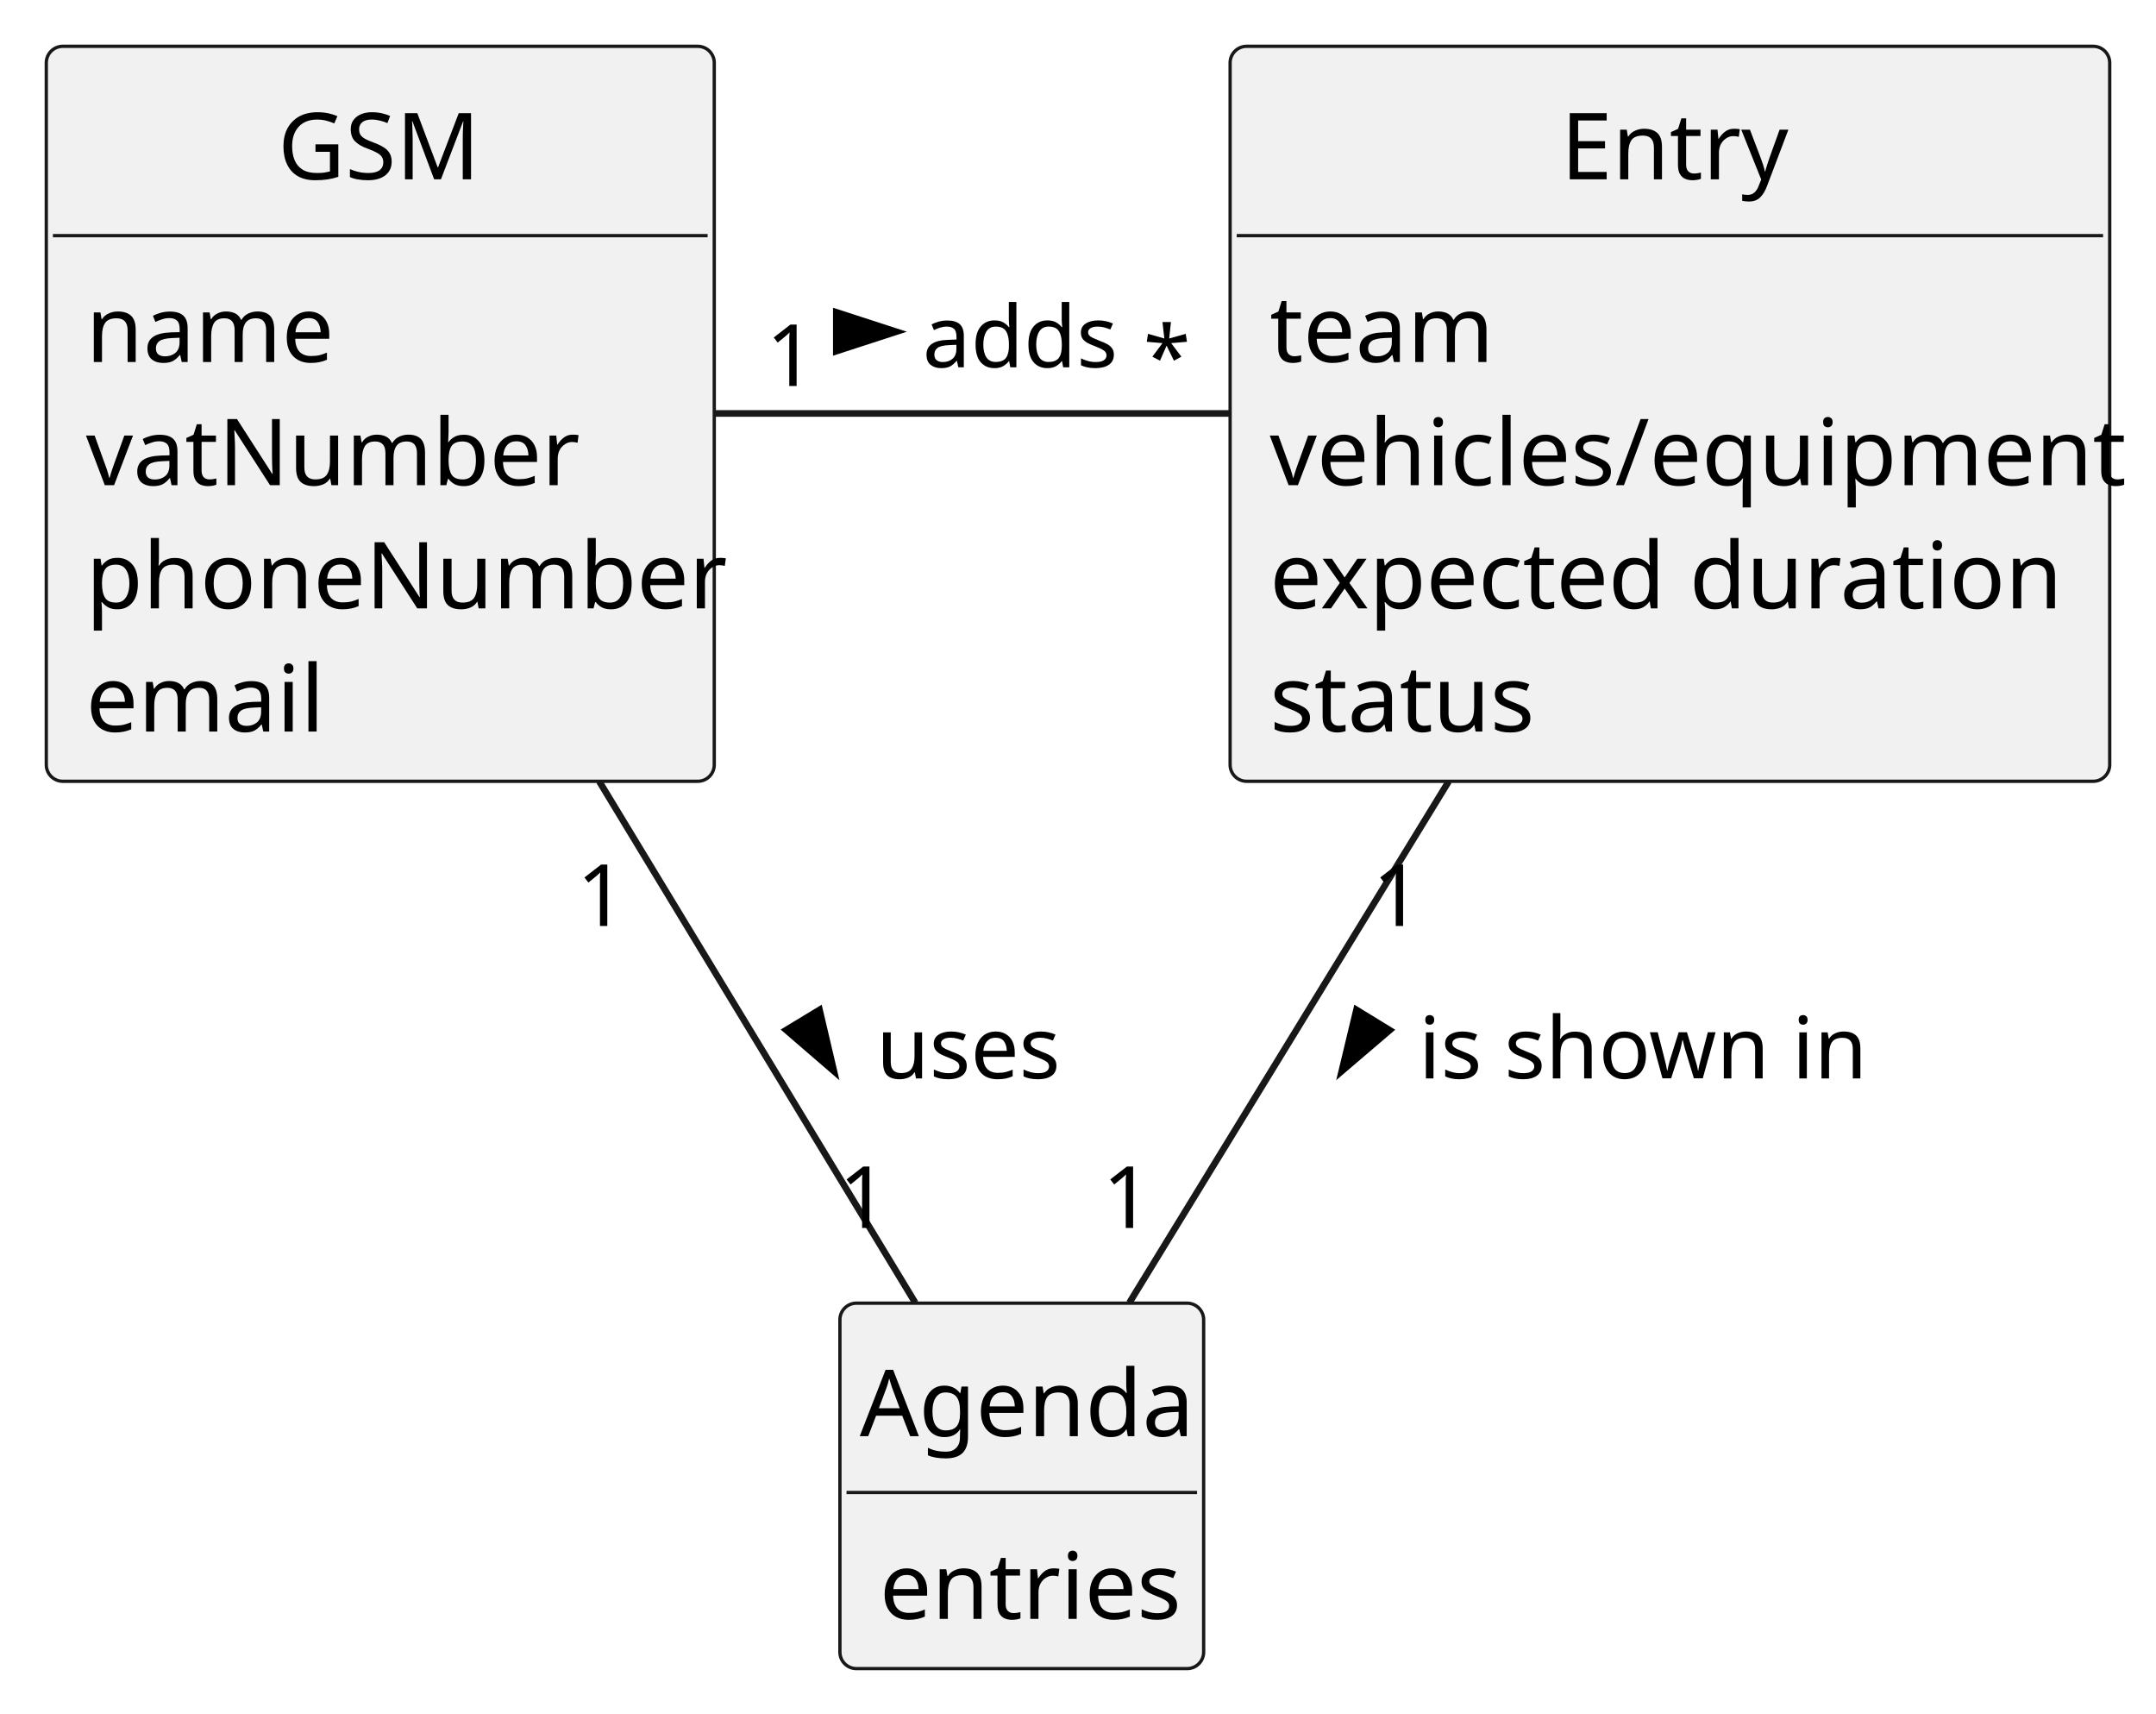
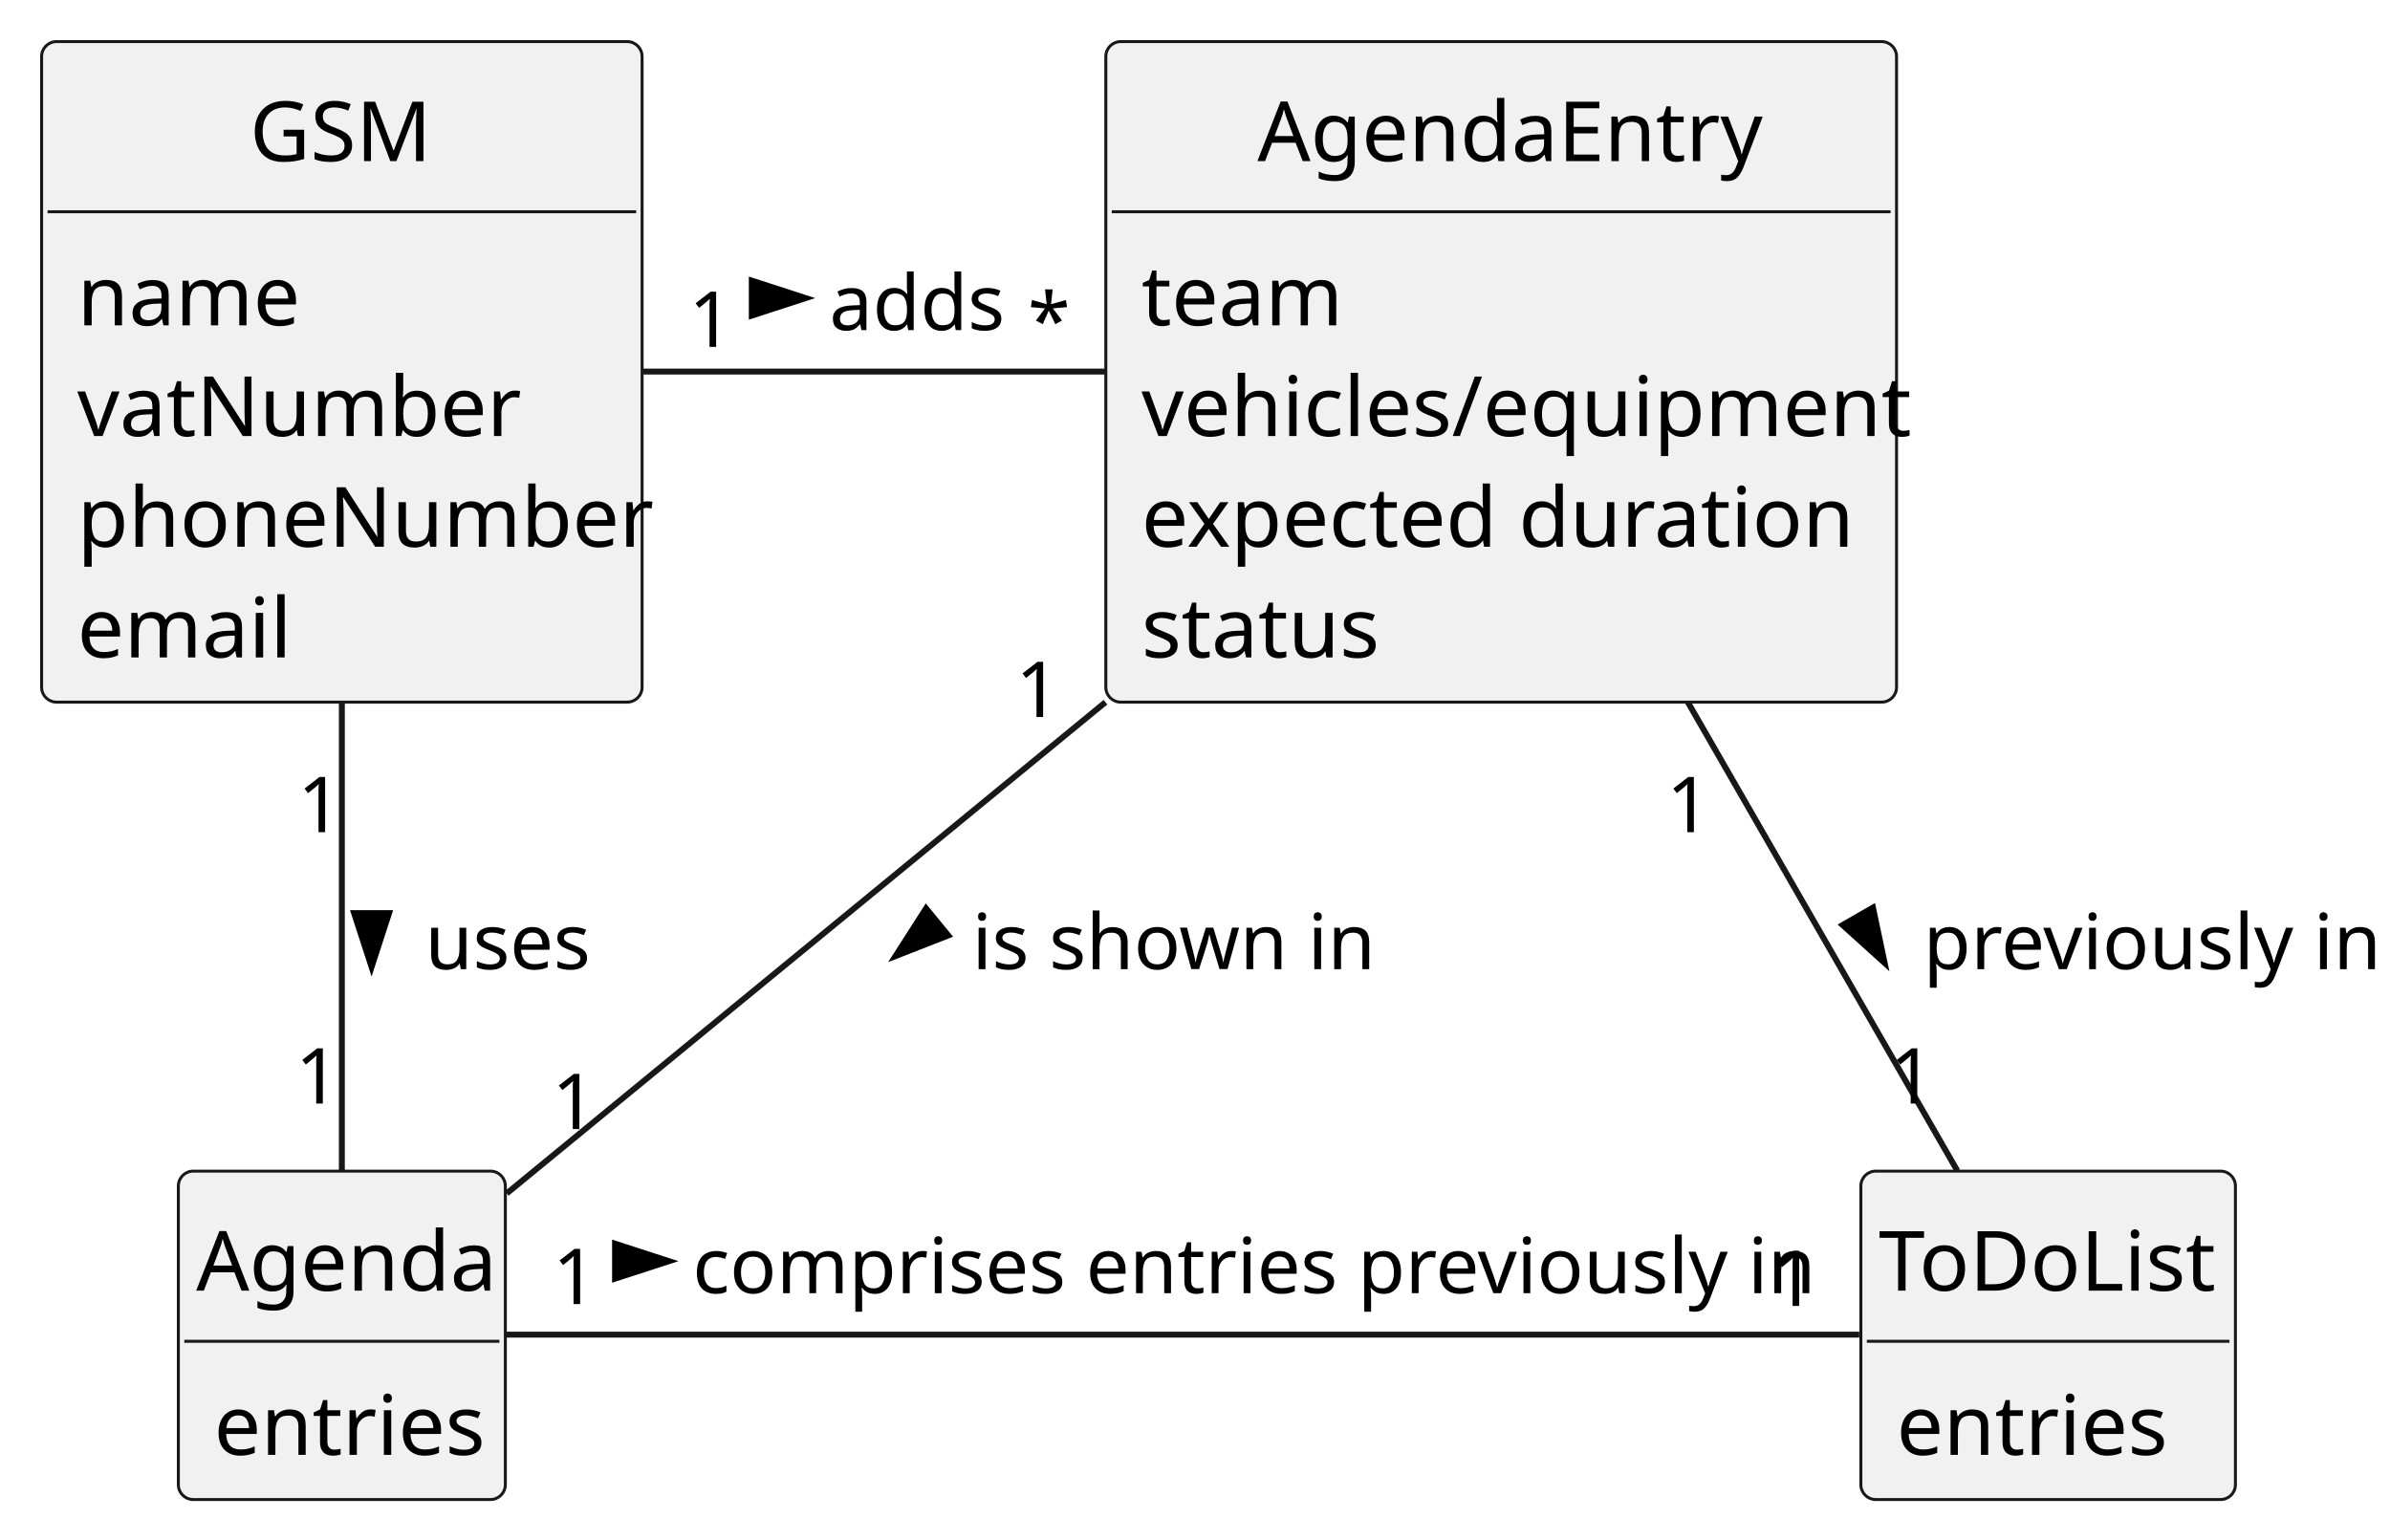
- <svg xmlns="http://www.w3.org/2000/svg" contentStyleType="text/css" height="259px" preserveAspectRatio="none" style="width:326px;height:259px;background:#FFFFFF;" version="1.1" viewBox="0 0 326 259" width="326px" zoomAndPan="magnify">
+ <svg xmlns="http://www.w3.org/2000/svg" contentStyleType="text/css" height="259px" preserveAspectRatio="none" style="width:402px;height:259px;background:#FFFFFF;" version="1.1" viewBox="0 0 402 259" width="402px" zoomAndPan="magnify">
  <defs />
  <g>
    <g id="elem_GSM">
      <rect codeLine="18" fill="#F1F1F1" height="111.106" id="GSM" rx="2.5" ry="2.5" style="stroke:#181818;stroke-width:0.5;" width="101" x="7" y="7" />
      <text fill="#000000" font-family="sans-serif" font-size="14" lengthAdjust="spacing" textLength="31" x="42" y="27.107">GSM</text>
      <line style="stroke:#181818;stroke-width:0.5;" x1="8" x2="107" y1="35.621" y2="35.621" />
      <text fill="#000000" font-family="sans-serif" font-size="14" lengthAdjust="spacing" textLength="35" x="13" y="54.728">name</text>
      <text fill="#000000" font-family="sans-serif" font-size="14" lengthAdjust="spacing" textLength="68" x="13" y="73.35">vatNumber</text>
      <text fill="#000000" font-family="sans-serif" font-size="14" lengthAdjust="spacing" textLength="89" x="13" y="91.971">phoneNumber</text>
      <text fill="#000000" font-family="sans-serif" font-size="14" lengthAdjust="spacing" textLength="33" x="13" y="110.592">email</text>
    </g>
-     <g id="elem_Entry">
-       <rect codeLine="25" fill="#F1F1F1" height="111.106" id="Entry" rx="2.5" ry="2.5" style="stroke:#181818;stroke-width:0.5;" width="133" x="186" y="7" />
-       <text fill="#000000" font-family="sans-serif" font-size="14" lengthAdjust="spacing" textLength="33" x="236" y="27.107">Entry</text>
+     <g id="elem_AgendaEntry">
+       <rect codeLine="25" fill="#F1F1F1" height="111.106" id="AgendaEntry" rx="2.5" ry="2.5" style="stroke:#181818;stroke-width:0.5;" width="133" x="186" y="7" />
+       <text fill="#000000" font-family="sans-serif" font-size="14" lengthAdjust="spacing" textLength="82" x="211.5" y="27.107">AgendaEntry</text>
      <line style="stroke:#181818;stroke-width:0.5;" x1="187" x2="318" y1="35.621" y2="35.621" />
      <text fill="#000000" font-family="sans-serif" font-size="14" lengthAdjust="spacing" textLength="31" x="192" y="54.728">team</text>
      <text fill="#000000" font-family="sans-serif" font-size="14" lengthAdjust="spacing" textLength="121" x="192" y="73.35">vehicles/equipment</text>
      <text fill="#000000" font-family="sans-serif" font-size="14" lengthAdjust="spacing" textLength="113" x="192" y="91.971">expected duration</text>
      <text fill="#000000" font-family="sans-serif" font-size="14" lengthAdjust="spacing" textLength="38" x="192" y="110.592">status</text>
    </g>
    <g id="elem_Agenda">
-       <rect codeLine="32" fill="#F1F1F1" height="55.242" id="Agenda" rx="2.5" ry="2.5" style="stroke:#181818;stroke-width:0.5;" width="55" x="127" y="197" />
-       <text fill="#000000" font-family="sans-serif" font-size="14" lengthAdjust="spacing" textLength="49" x="130" y="217.107">Agenda</text>
-       <line style="stroke:#181818;stroke-width:0.5;" x1="128" x2="181" y1="225.621" y2="225.621" />
-       <text fill="#000000" font-family="sans-serif" font-size="14" lengthAdjust="spacing" textLength="43" x="133" y="244.728">entries</text>
+       <rect codeLine="32" fill="#F1F1F1" height="55.242" id="Agenda" rx="2.5" ry="2.5" style="stroke:#181818;stroke-width:0.5;" width="55" x="30" y="197" />
+       <text fill="#000000" font-family="sans-serif" font-size="14" lengthAdjust="spacing" textLength="49" x="33" y="217.107">Agenda</text>
+       <line style="stroke:#181818;stroke-width:0.5;" x1="31" x2="84" y1="225.621" y2="225.621" />
+       <text fill="#000000" font-family="sans-serif" font-size="14" lengthAdjust="spacing" textLength="43" x="36" y="244.728">entries</text>
    </g>
-     <g id="link_GSM_Entry">
-       <path codeLine="42" d="M108.22,62.5 C131.92,62.5 160.45,62.5 185.86,62.5 " fill="none" id="GSM-Entry" style="stroke:#181818;stroke-width:1.0;" />
+     <g id="elem_ToDoList">
+       <rect codeLine="36" fill="#F1F1F1" height="55.242" id="ToDoList" rx="2.5" ry="2.5" style="stroke:#181818;stroke-width:0.5;" width="63" x="313" y="197" />
+       <text fill="#000000" font-family="sans-serif" font-size="14" lengthAdjust="spacing" textLength="57" x="316" y="217.107">ToDoList</text>
+       <line style="stroke:#181818;stroke-width:0.5;" x1="314" x2="375" y1="225.621" y2="225.621" />
+       <text fill="#000000" font-family="sans-serif" font-size="14" lengthAdjust="spacing" textLength="43" x="319" y="244.728">entries</text>
+     </g>
+     <g id="link_GSM_AgendaEntry">
+       <path codeLine="46" d="M108.22,62.5 C131.92,62.5 160.45,62.5 185.86,62.5 " fill="none" id="GSM-AgendaEntry" style="stroke:#181818;stroke-width:1.0;" />
      <polygon fill="#000000" points="135.5,50.145,126.455,47.207,126.455,53.084,135.5,50.145" style="stroke:#000000;stroke-width:1.0;" />
      <text fill="#000000" font-family="sans-serif" font-size="13" lengthAdjust="spacing" textLength="28" x="139.5" y="55.528">adds</text>
      <text fill="#000000" font-family="sans-serif" font-size="13" lengthAdjust="spacing" textLength="7" x="115.845" y="58.346">1</text>
      <text fill="#000000" font-family="sans-serif" font-size="13" lengthAdjust="spacing" textLength="5" x="172.866" y="58.556">*</text>
    </g>
    <g id="link_GSM_Agenda">
-       <path codeLine="43" d="M90.61,118.12 C106.75,144.73 125.42,175.53 138.39,196.93 " fill="none" id="GSM-Agenda" style="stroke:#181818;stroke-width:1.0;" />
-       <polygon fill="#000000" points="126.092,161.921,123.916,152.663,118.89,155.71,126.092,161.921" style="stroke:#000000;stroke-width:1.0;" />
-       <text fill="#000000" font-family="sans-serif" font-size="13" lengthAdjust="spacing" textLength="28" x="132.5" y="163.028">uses</text>
-       <text fill="#000000" font-family="sans-serif" font-size="13" lengthAdjust="spacing" textLength="7" x="87.219" y="139.974">1</text>
-       <text fill="#000000" font-family="sans-serif" font-size="13" lengthAdjust="spacing" textLength="7" x="126.855" y="185.623">1</text>
+       <path codeLine="47" d="M57.5,118.12 C57.5,144.73 57.5,175.53 57.5,196.93 " fill="none" id="GSM-Agenda" style="stroke:#181818;stroke-width:1.0;" />
+       <polygon fill="#000000" points="62.5,162.645,65.439,153.6,59.561,153.6,62.5,162.645" style="stroke:#000000;stroke-width:1.0;" />
+       <text fill="#000000" font-family="sans-serif" font-size="13" lengthAdjust="spacing" textLength="28" x="71.5" y="163.028">uses</text>
+       <text fill="#000000" font-family="sans-serif" font-size="13" lengthAdjust="spacing" textLength="7" x="50.073" y="139.974">1</text>
+       <text fill="#000000" font-family="sans-serif" font-size="13" lengthAdjust="spacing" textLength="7" x="49.691" y="185.623">1</text>
    </g>
-     <g id="link_Entry_Agenda">
-       <path codeLine="44" d="M219.05,118.12 C202.75,144.73 183.88,175.53 170.77,196.93 " fill="none" id="Entry-Agenda" style="stroke:#181818;stroke-width:1.0;" />
-       <polygon fill="#000000" points="202.888,161.909,210.119,155.732,205.107,152.661,202.888,161.909" style="stroke:#000000;stroke-width:1.0;" />
-       <text fill="#000000" font-family="sans-serif" font-size="13" lengthAdjust="spacing" textLength="65" x="214.5" y="163.028">is shown in</text>
-       <text fill="#000000" font-family="sans-serif" font-size="13" lengthAdjust="spacing" textLength="7" x="207.547" y="139.974">1</text>
-       <text fill="#000000" font-family="sans-serif" font-size="13" lengthAdjust="spacing" textLength="7" x="166.723" y="185.623">1</text>
+     <g id="link_AgendaEntry_Agenda">
+       <path codeLine="48" d="M185.94,118.12 C151.51,146.36 111.35,179.32 85.23,200.75 " fill="none" id="AgendaEntry-Agenda" style="stroke:#181818;stroke-width:1.0;" />
+       <polygon fill="#000000" points="150.635,160.817,159.491,157.352,155.763,152.808,150.635,160.817" style="stroke:#000000;stroke-width:1.0;" />
+       <text fill="#000000" font-family="sans-serif" font-size="13" lengthAdjust="spacing" textLength="65" x="163.5" y="163.028">is shown in</text>
+       <text fill="#000000" font-family="sans-serif" font-size="13" lengthAdjust="spacing" textLength="7" x="170.839" y="120.607">1</text>
+       <text fill="#000000" font-family="sans-serif" font-size="13" lengthAdjust="spacing" textLength="7" x="92.842" y="189.923">1</text>
+     </g>
+     <g id="link_AgendaEntry_ToDoList">
+       <path codeLine="49" d="M283.9,118.12 C299.21,144.73 316.92,175.53 329.22,196.93 " fill="none" id="AgendaEntry-ToDoList" style="stroke:#181818;stroke-width:1.0;" />
+       <polygon fill="#000000" points="316.993,161.98,315.031,152.674,309.936,155.604,316.993,161.98" style="stroke:#000000;stroke-width:1.0;" />
+       <text fill="#000000" font-family="sans-serif" font-size="13" lengthAdjust="spacing" textLength="71" x="323.5" y="163.028">previously in</text>
+       <text fill="#000000" font-family="sans-serif" font-size="13" lengthAdjust="spacing" textLength="7" x="280.3" y="139.974">1</text>
+       <text fill="#000000" font-family="sans-serif" font-size="13" lengthAdjust="spacing" textLength="7" x="317.877" y="185.623">1</text>
+     </g>
+     <g id="link_Agenda_ToDoList">
+       <path codeLine="50" d="M85.02,224.5 C138.47,224.5 256.06,224.5 312.73,224.5 " fill="none" id="Agenda-ToDoList" style="stroke:#181818;stroke-width:1.0;" />
+       <polygon fill="#000000" points="112.5,212.145,103.455,209.207,103.455,215.084,112.5,212.145" style="stroke:#000000;stroke-width:1.0;" />
+       <text fill="#000000" font-family="sans-serif" font-size="13" lengthAdjust="spacing" textLength="178" x="116.5" y="217.528">comprises entries previously in</text>
+       <text fill="#000000" font-family="sans-serif" font-size="13" lengthAdjust="spacing" textLength="7" x="92.969" y="219.357">1</text>
+       <text fill="#000000" font-family="sans-serif" font-size="13" lengthAdjust="spacing" textLength="7" x="298.015" y="219.674">1</text>
    </g>
  </g>
</svg>
